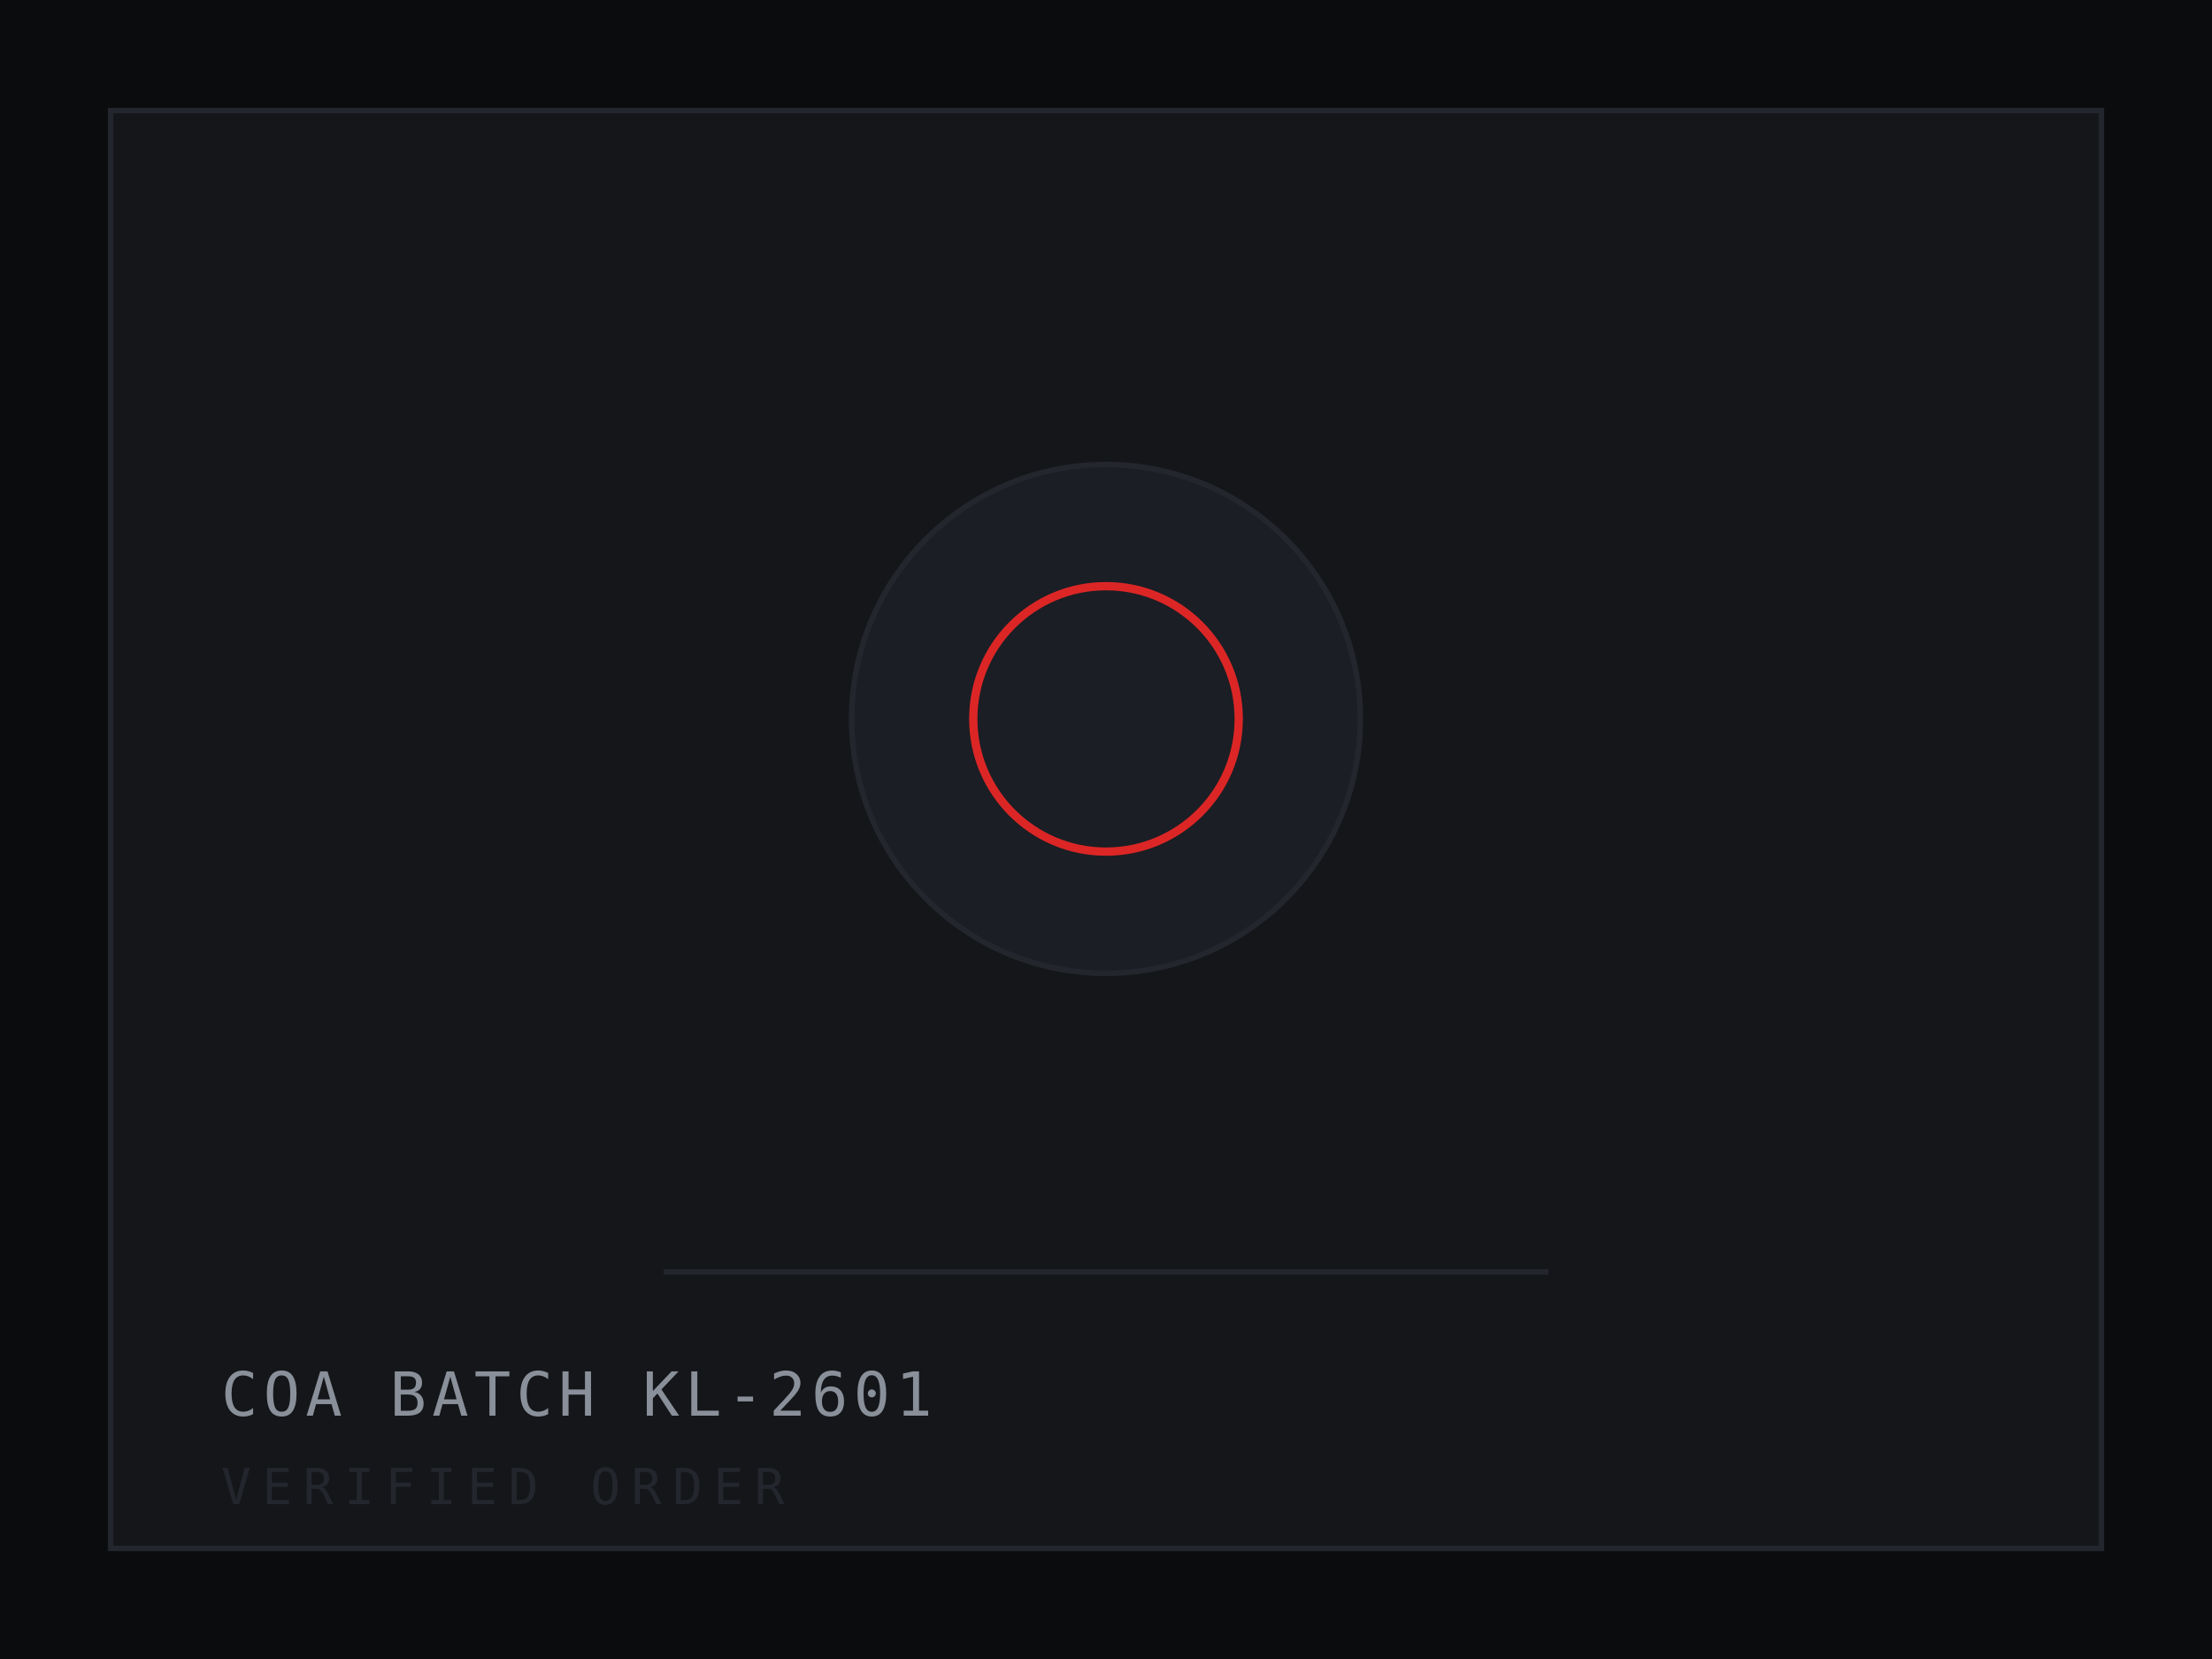
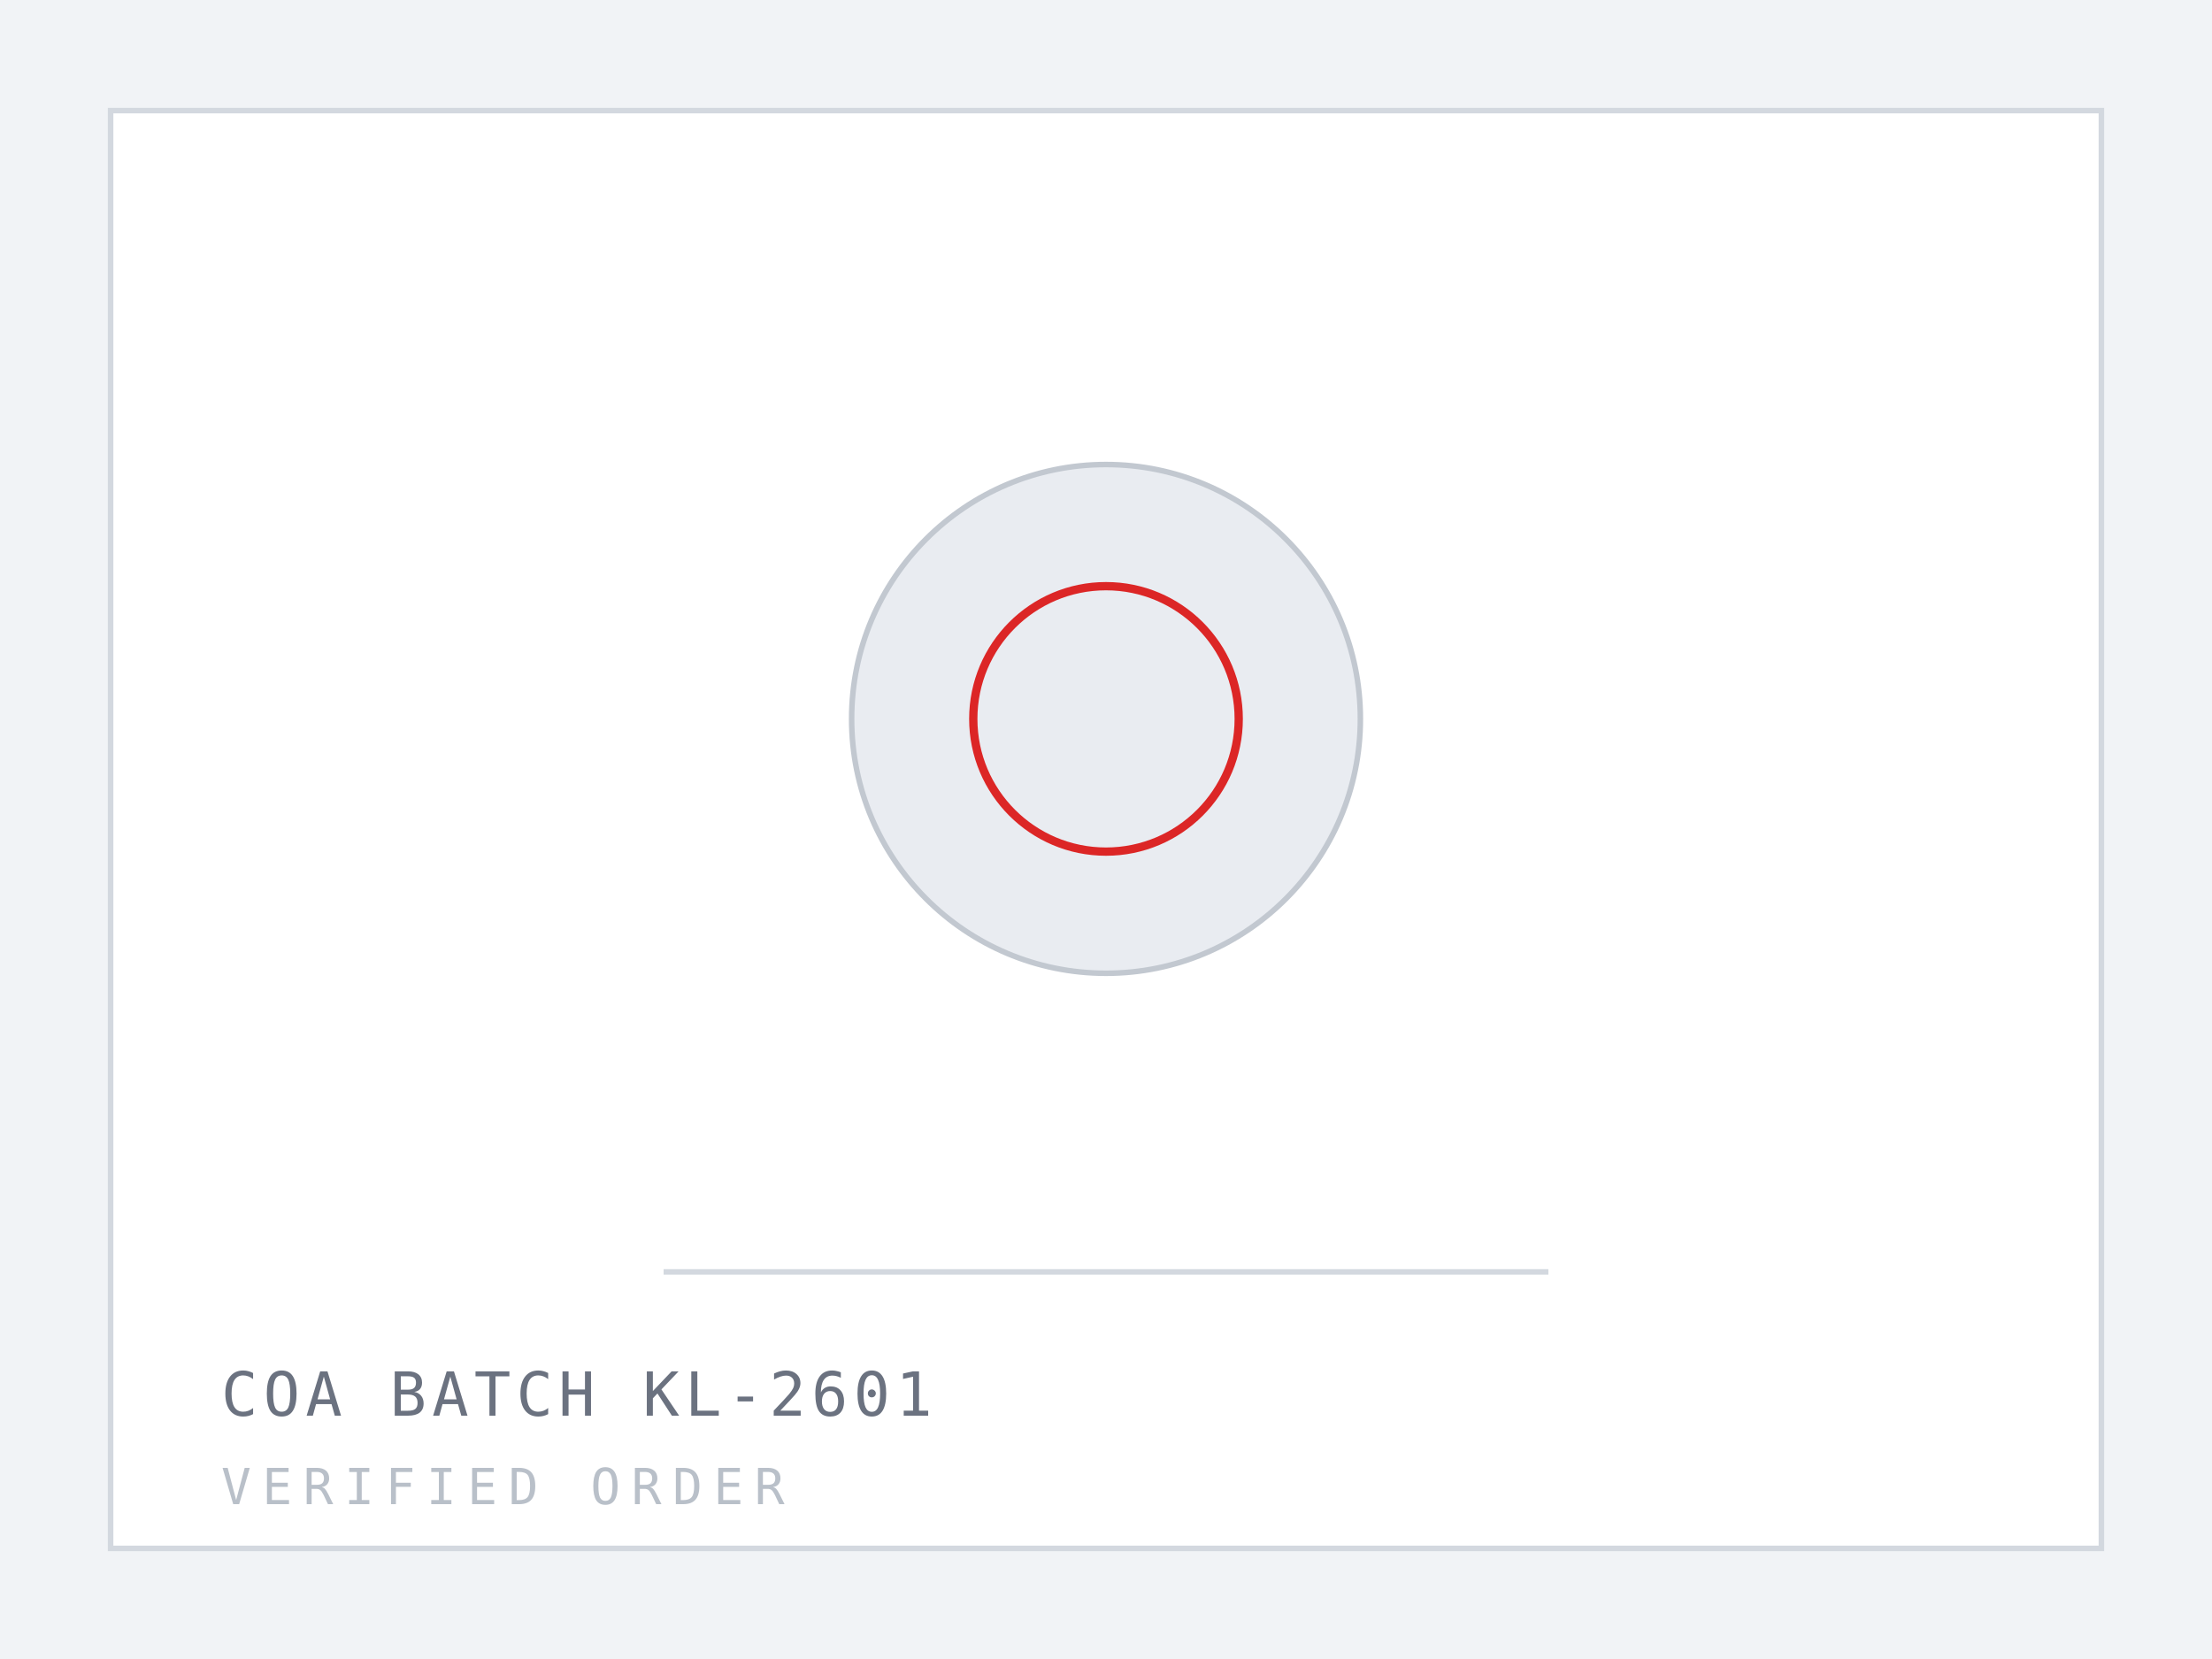
<svg xmlns="http://www.w3.org/2000/svg" viewBox="0 0 400 300" role="img" aria-label="Foto community: referto di laboratorio">
-   <rect width="400" height="300" fill="#14161A" />
-   <rect x="0.5" y="0.5" width="399" height="299" fill="none" stroke="#23262C" />
-   <rect width="400" height="300" fill="#0B0C0E" />
-   <rect x="20" y="20" width="360" height="260" fill="#14161A" stroke="#23262C" />
-   <circle cx="200" cy="130" r="46" fill="#1B1E24" stroke="#23262C" />
+   <rect width="400" height="300" fill="#F1F3F6" />
+   <rect x="20" y="20" width="360" height="260" fill="#FFFFFF" stroke="#D3D8DF" />
+   <circle cx="200" cy="130" r="46" fill="#E9ECF1" stroke="#C2C8D0" />
  <circle cx="200" cy="130" r="24" fill="none" stroke="#DC2626" stroke-width="1.5" />
-   <path d="M120 230h160" stroke="#23262C" />
-   <text x="40" y="256" fill="#8A9099" font-family="monospace" font-size="11" letter-spacing="1">COA BATCH KL-2601</text>
-   <text x="40" y="272" fill="#23262C" font-family="monospace" font-size="9" letter-spacing="2">VERIFIED ORDER</text>
+   <path d="M120 230h160" stroke="#D3D8DF" />
+   <text x="40" y="256" fill="#6B7280" font-family="monospace" font-size="11" letter-spacing="1">COA BATCH KL-2601</text>
+   <text x="40" y="272" fill="#B9C0C9" font-family="monospace" font-size="9" letter-spacing="2">VERIFIED ORDER</text>
</svg>
